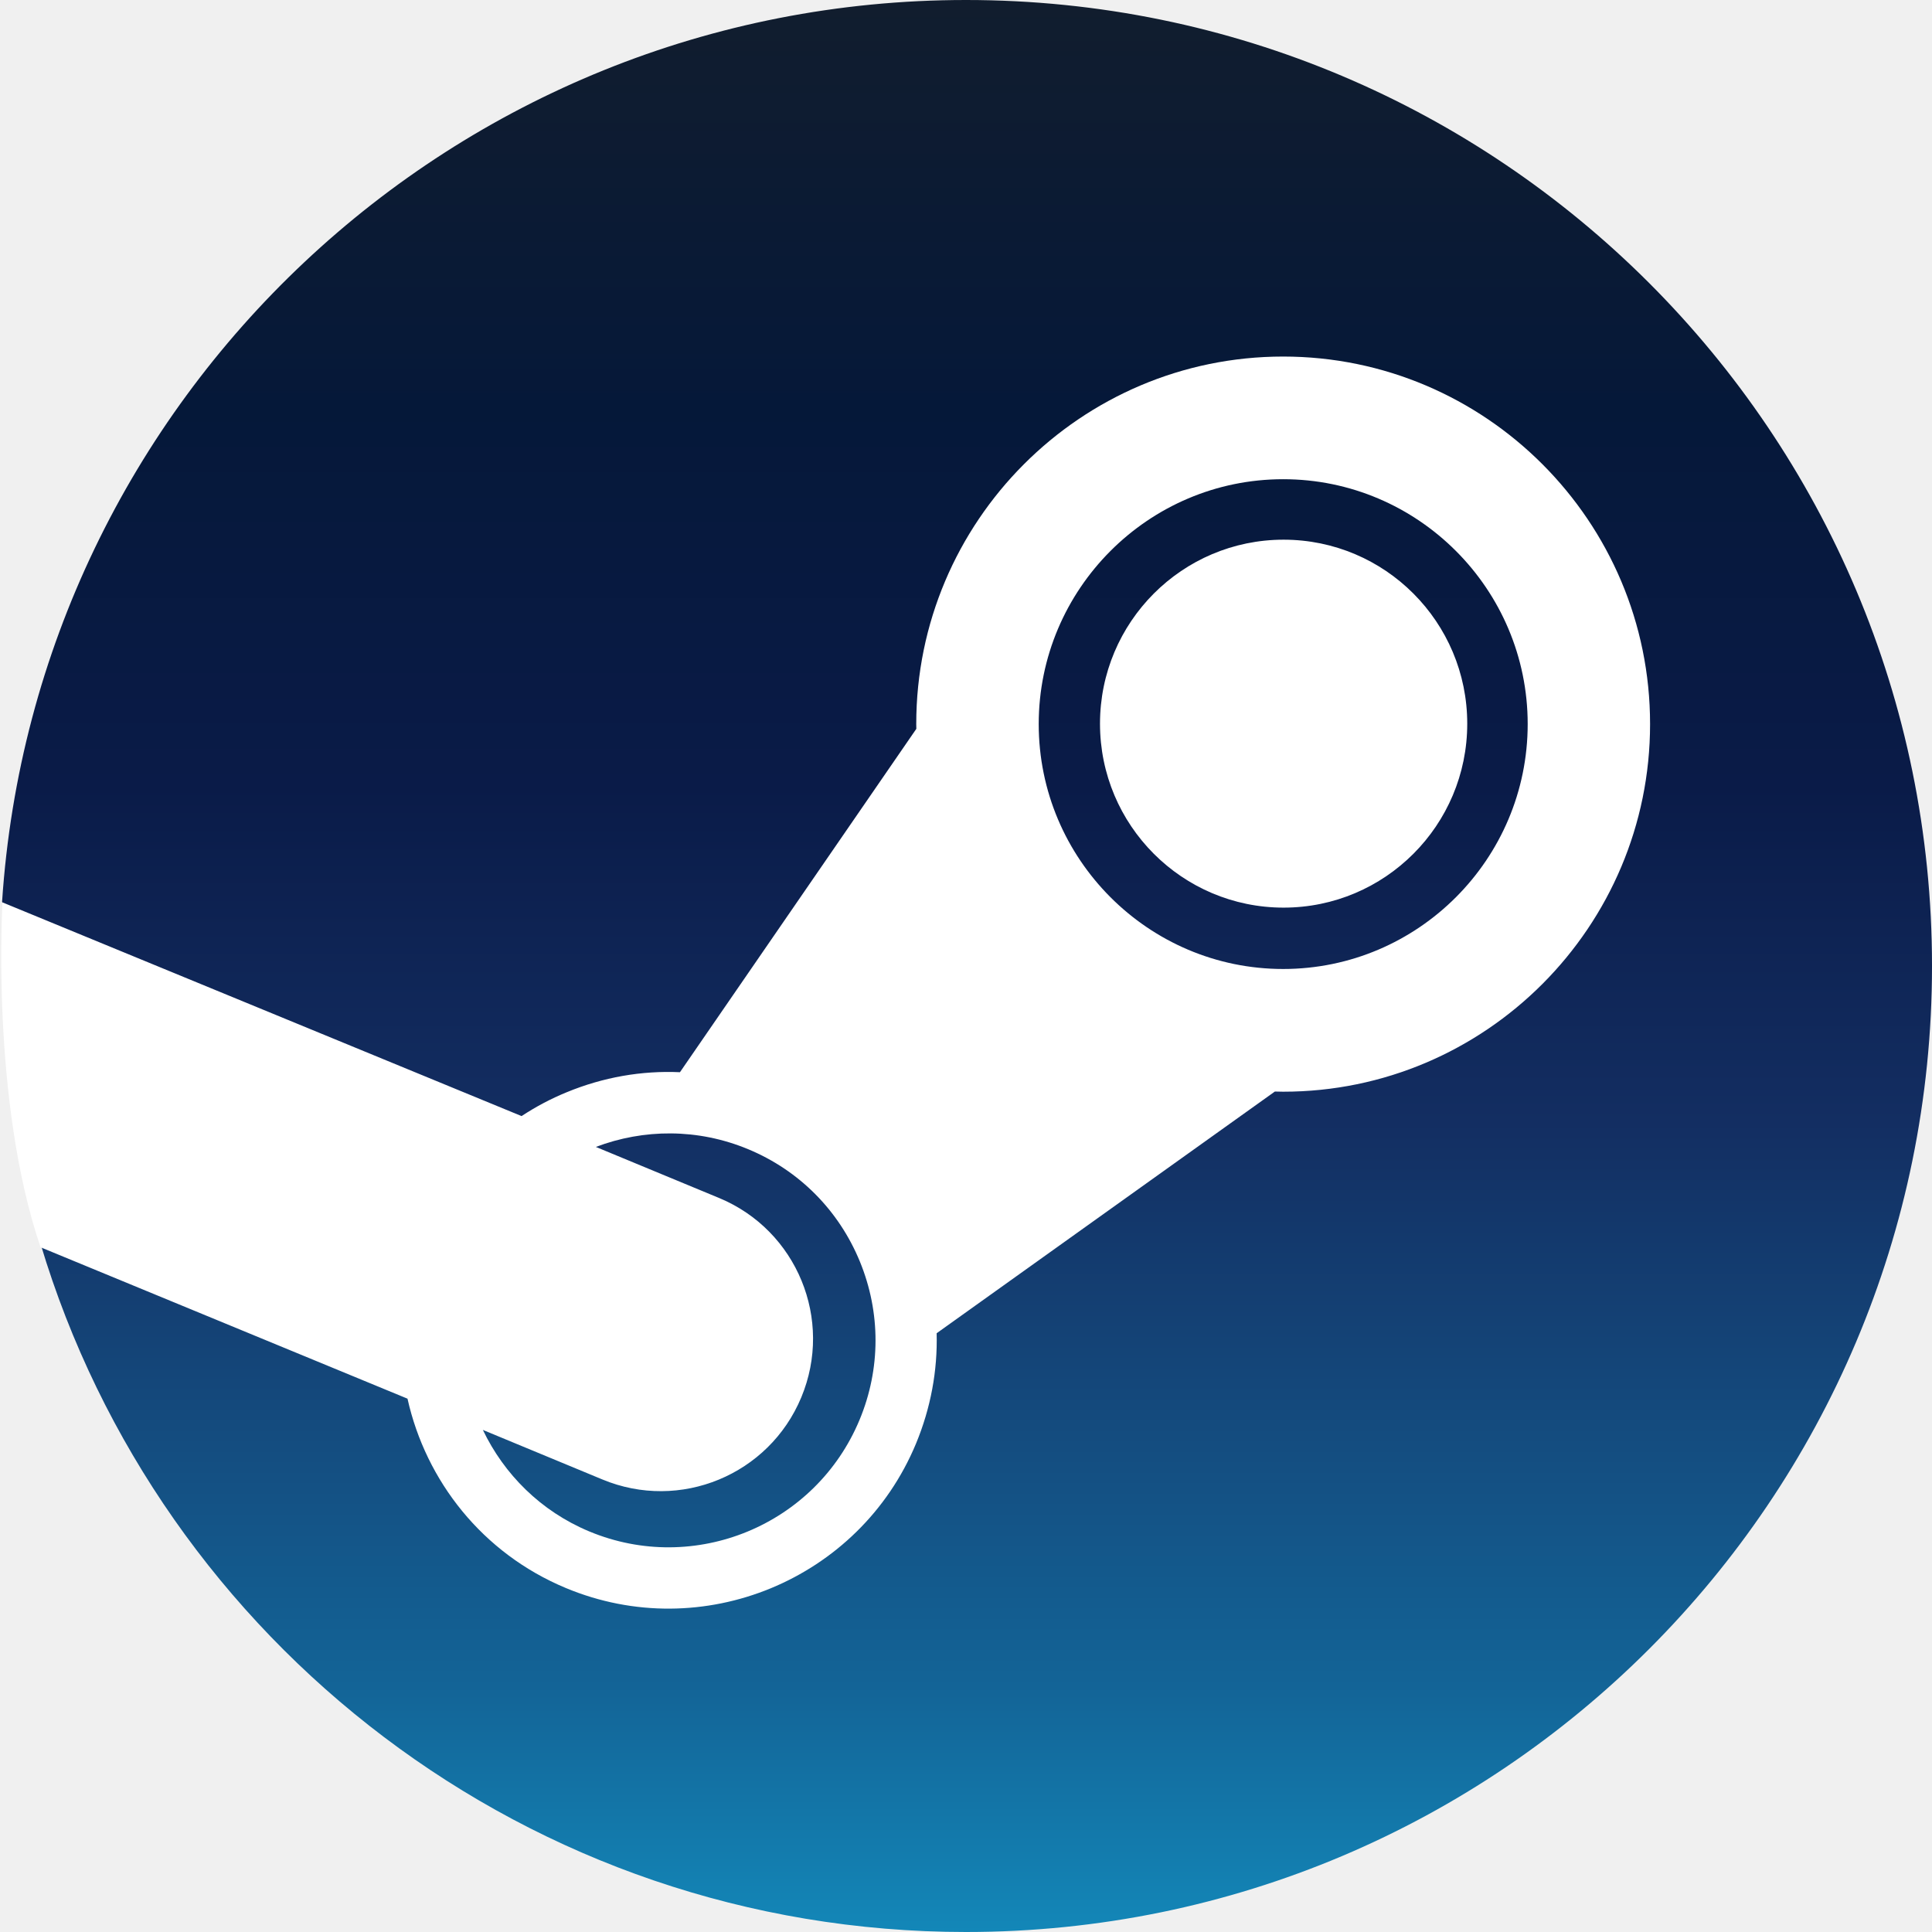
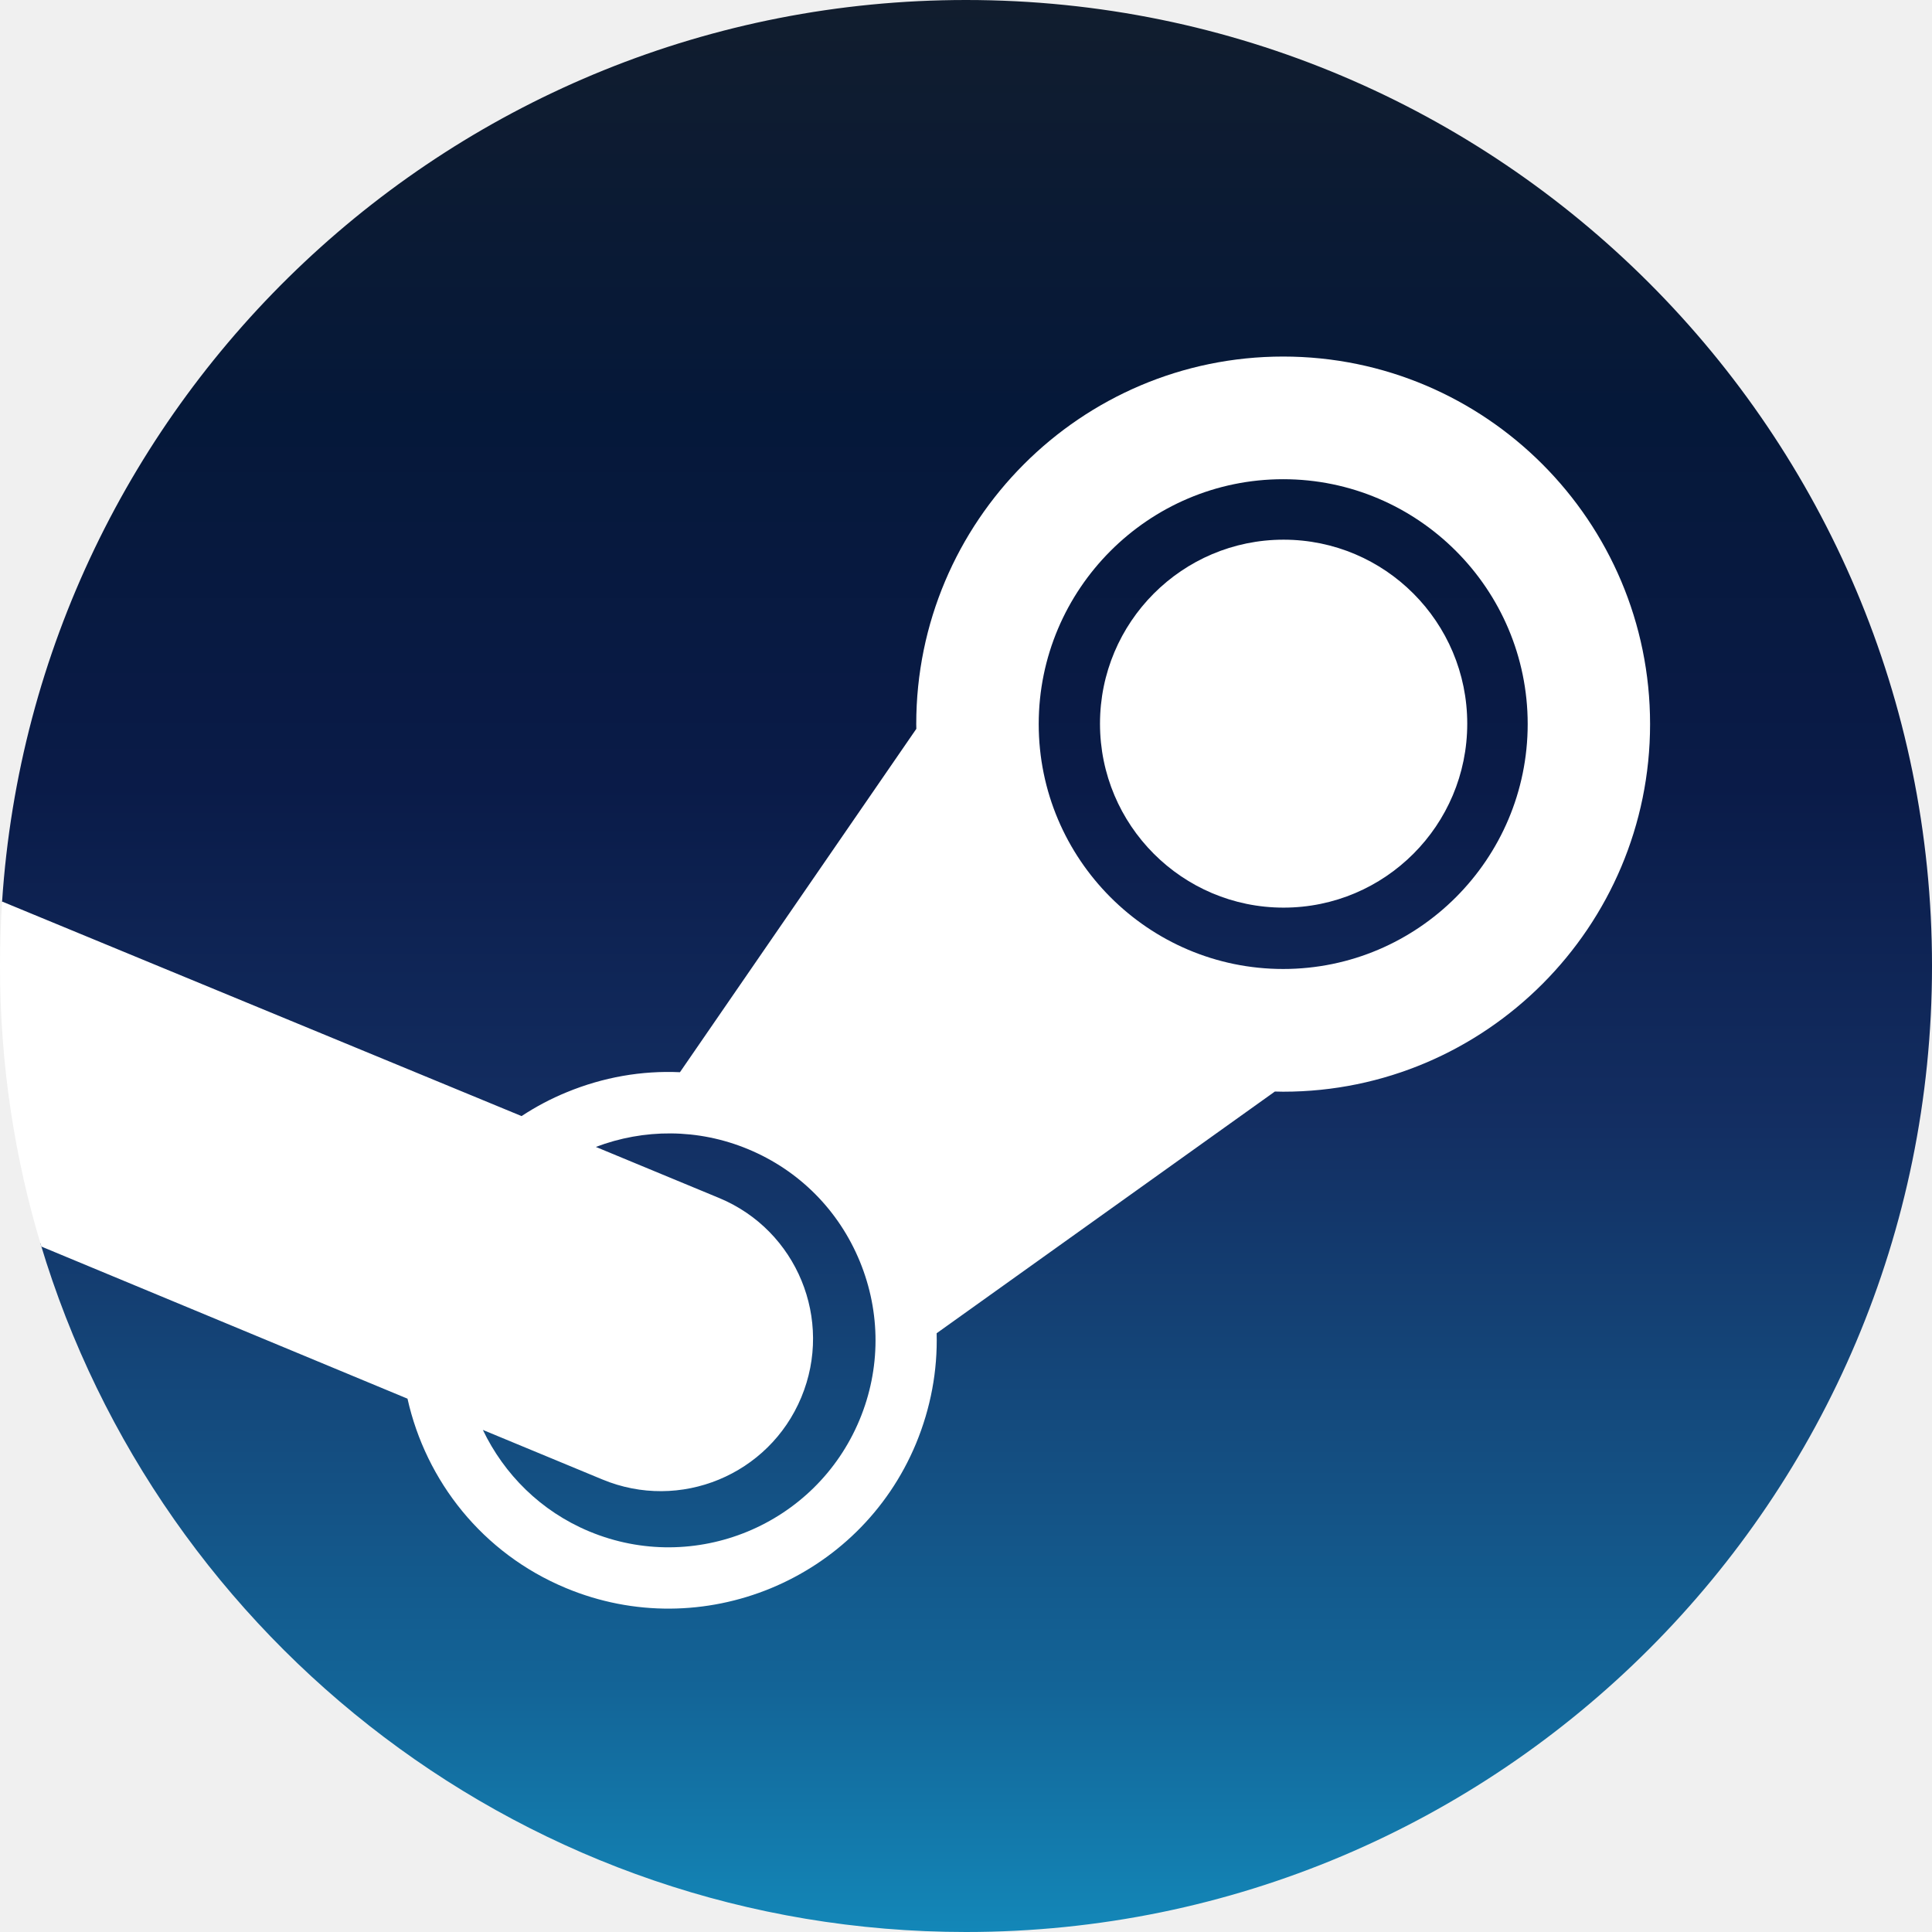
<svg xmlns="http://www.w3.org/2000/svg" width="233" height="233" viewBox="0 0 233 233" fill="none">
  <g clip-path="url(#clip0)">
    <path d="M4.891 150.01C19.284 198.02 63.807 233 116.501 233C180.841 233 233.001 180.84 233.001 116.5C233.001 52.159 180.841 0 116.501 0C54.76 0 4.241 48.029 0.251 108.76C7.79 121.42 10.732 129.25 4.892 150.01H4.891Z" fill="url(#paint0_linear)" />
-     <path d="M110.5 87.322C110.5 87.518 110.5 87.714 110.51 87.898L82.002 129.31C77.384 129.1 72.75 129.91 68.356 131.72C66.419 132.51 64.604 133.48 62.901 134.6L0.302 108.83C0.302 108.83 -1.147 132.66 4.89 150.42L49.144 168.68C51.366 178.61 58.178 187.32 68.228 191.51C84.671 198.38 103.63 190.55 110.47 174.1C112.25 169.8 113.08 165.29 112.96 160.79L153.75 131.64C154.08 131.65 154.42 131.66 154.75 131.66C179.16 131.66 199 111.76 199 87.322C199 62.882 179.16 43 154.75 43C130.35 43 110.5 62.882 110.5 87.322ZM103.66 171.24C98.366 183.95 83.76 189.98 71.064 184.69C65.207 182.25 60.785 177.78 58.234 172.45L72.639 178.42C82.002 182.32 92.744 177.88 96.636 168.52C100.54 159.15 96.111 148.39 86.753 144.49L71.862 138.32C77.608 136.14 84.14 136.06 90.243 138.6C96.396 141.16 101.17 145.98 103.7 152.14C106.23 158.3 106.22 165.1 103.66 171.24V171.24ZM154.75 116.86C138.5 116.86 125.27 103.61 125.27 87.322C125.27 71.047 138.5 57.793 154.75 57.793C171.01 57.793 184.24 71.047 184.24 87.322C184.24 103.61 171.01 116.86 154.75 116.86ZM132.66 87.277C132.66 75.024 142.58 65.086 154.8 65.086C167.03 65.086 176.95 75.024 176.95 87.277C176.95 99.531 167.03 109.46 154.8 109.46C142.58 109.46 132.66 99.531 132.66 87.277V87.277Z" fill="white" />
+     <path d="M154.8 65.086C142.58 65.086 132.66 75.024 132.66 87.277C132.66 99.531 142.58 109.46 154.8 109.46C167.03 109.46 176.95 99.531 176.95 87.277C176.95 75.024 167.03 65.086 154.8 65.086Z" fill="white" />
+     <path fill-rule="evenodd" clip-rule="evenodd" d="M0.255 108.727L62.901 134.6C64.604 133.48 66.419 132.51 68.356 131.72C72.75 129.91 77.384 129.1 82.002 129.31L110.51 87.898C110.5 87.714 110.5 87.518 110.5 87.322C110.5 62.882 130.35 43 154.75 43C179.16 43 199 62.882 199 87.322C199 111.76 179.16 131.66 154.75 131.66C154.42 131.66 154.08 131.65 153.75 131.64L112.96 160.79C113.08 165.29 112.25 169.8 110.47 174.1C103.63 190.55 84.671 198.38 68.228 191.51C58.178 187.32 51.366 178.61 49.144 168.68L4.992 150.336C4.991 150.334 4.99 150.333 4.988 150.331C1.744 139.625 0 128.266 0 116.5C0 113.888 0.086 111.296 0.255 108.727ZM71.064 184.69C83.76 189.98 98.366 183.95 103.66 171.24C106.22 165.1 106.23 158.3 103.7 152.14C101.17 145.98 96.396 141.16 90.243 138.6C84.14 136.06 77.608 136.14 71.862 138.32L86.753 144.49C96.111 148.39 100.54 159.15 96.636 168.52C92.744 177.88 82.002 182.32 72.639 178.42L58.234 172.45C60.785 177.78 65.207 182.25 71.064 184.69ZM125.27 87.322C125.27 103.61 138.5 116.86 154.75 116.86C171.01 116.86 184.24 103.61 184.24 87.322C184.24 71.047 171.01 57.793 154.75 57.793C138.5 57.793 125.27 71.047 125.27 87.322Z" fill="white" />
  </g>
  <defs>
    <linearGradient id="paint0_linear" x1="116.626" y1="0" x2="116.626" y2="233" gradientUnits="userSpaceOnUse">
      <stop stop-color="#111D2E" />
      <stop offset="0.212" stop-color="#051839" />
      <stop offset="0.407" stop-color="#0A1B48" />
      <stop offset="0.581" stop-color="#132E62" />
      <stop offset="0.738" stop-color="#144B7E" />
      <stop offset="0.873" stop-color="#136497" />
      <stop offset="1" stop-color="#1387B8" />
    </linearGradient>
    <clipPath id="clip0">
      <rect width="233" height="233" fill="white" />
    </clipPath>
  </defs>
</svg>
